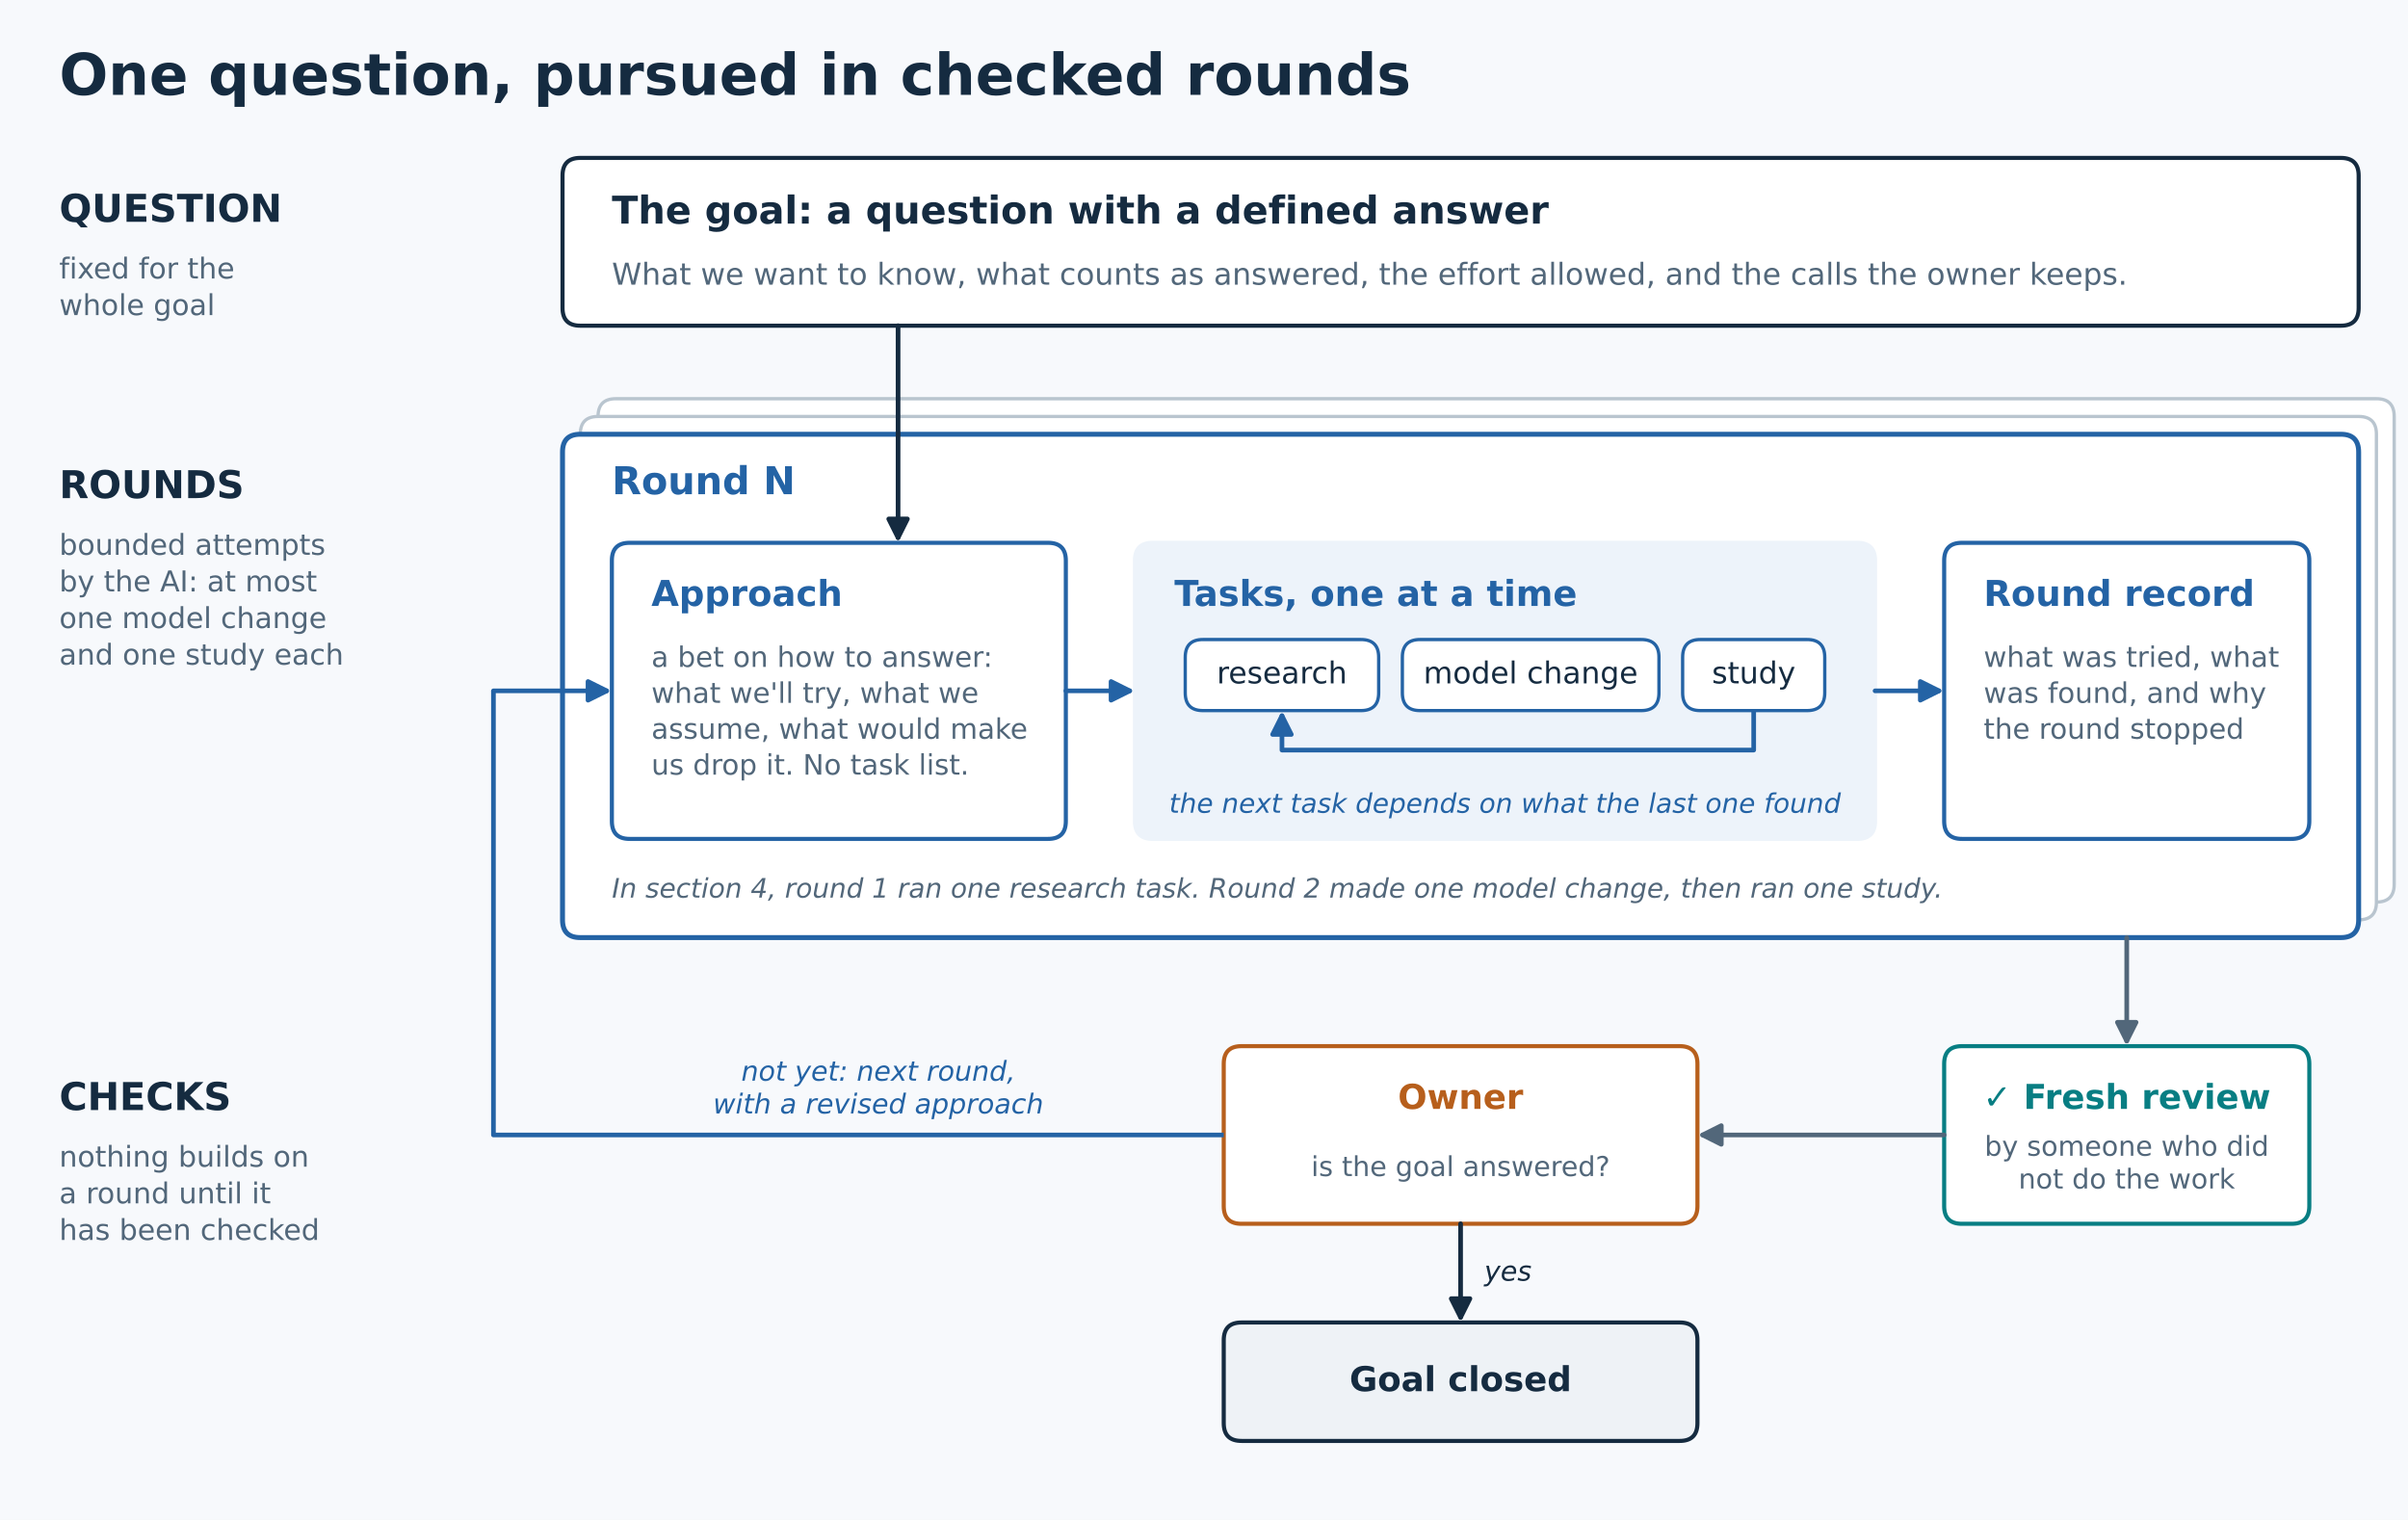
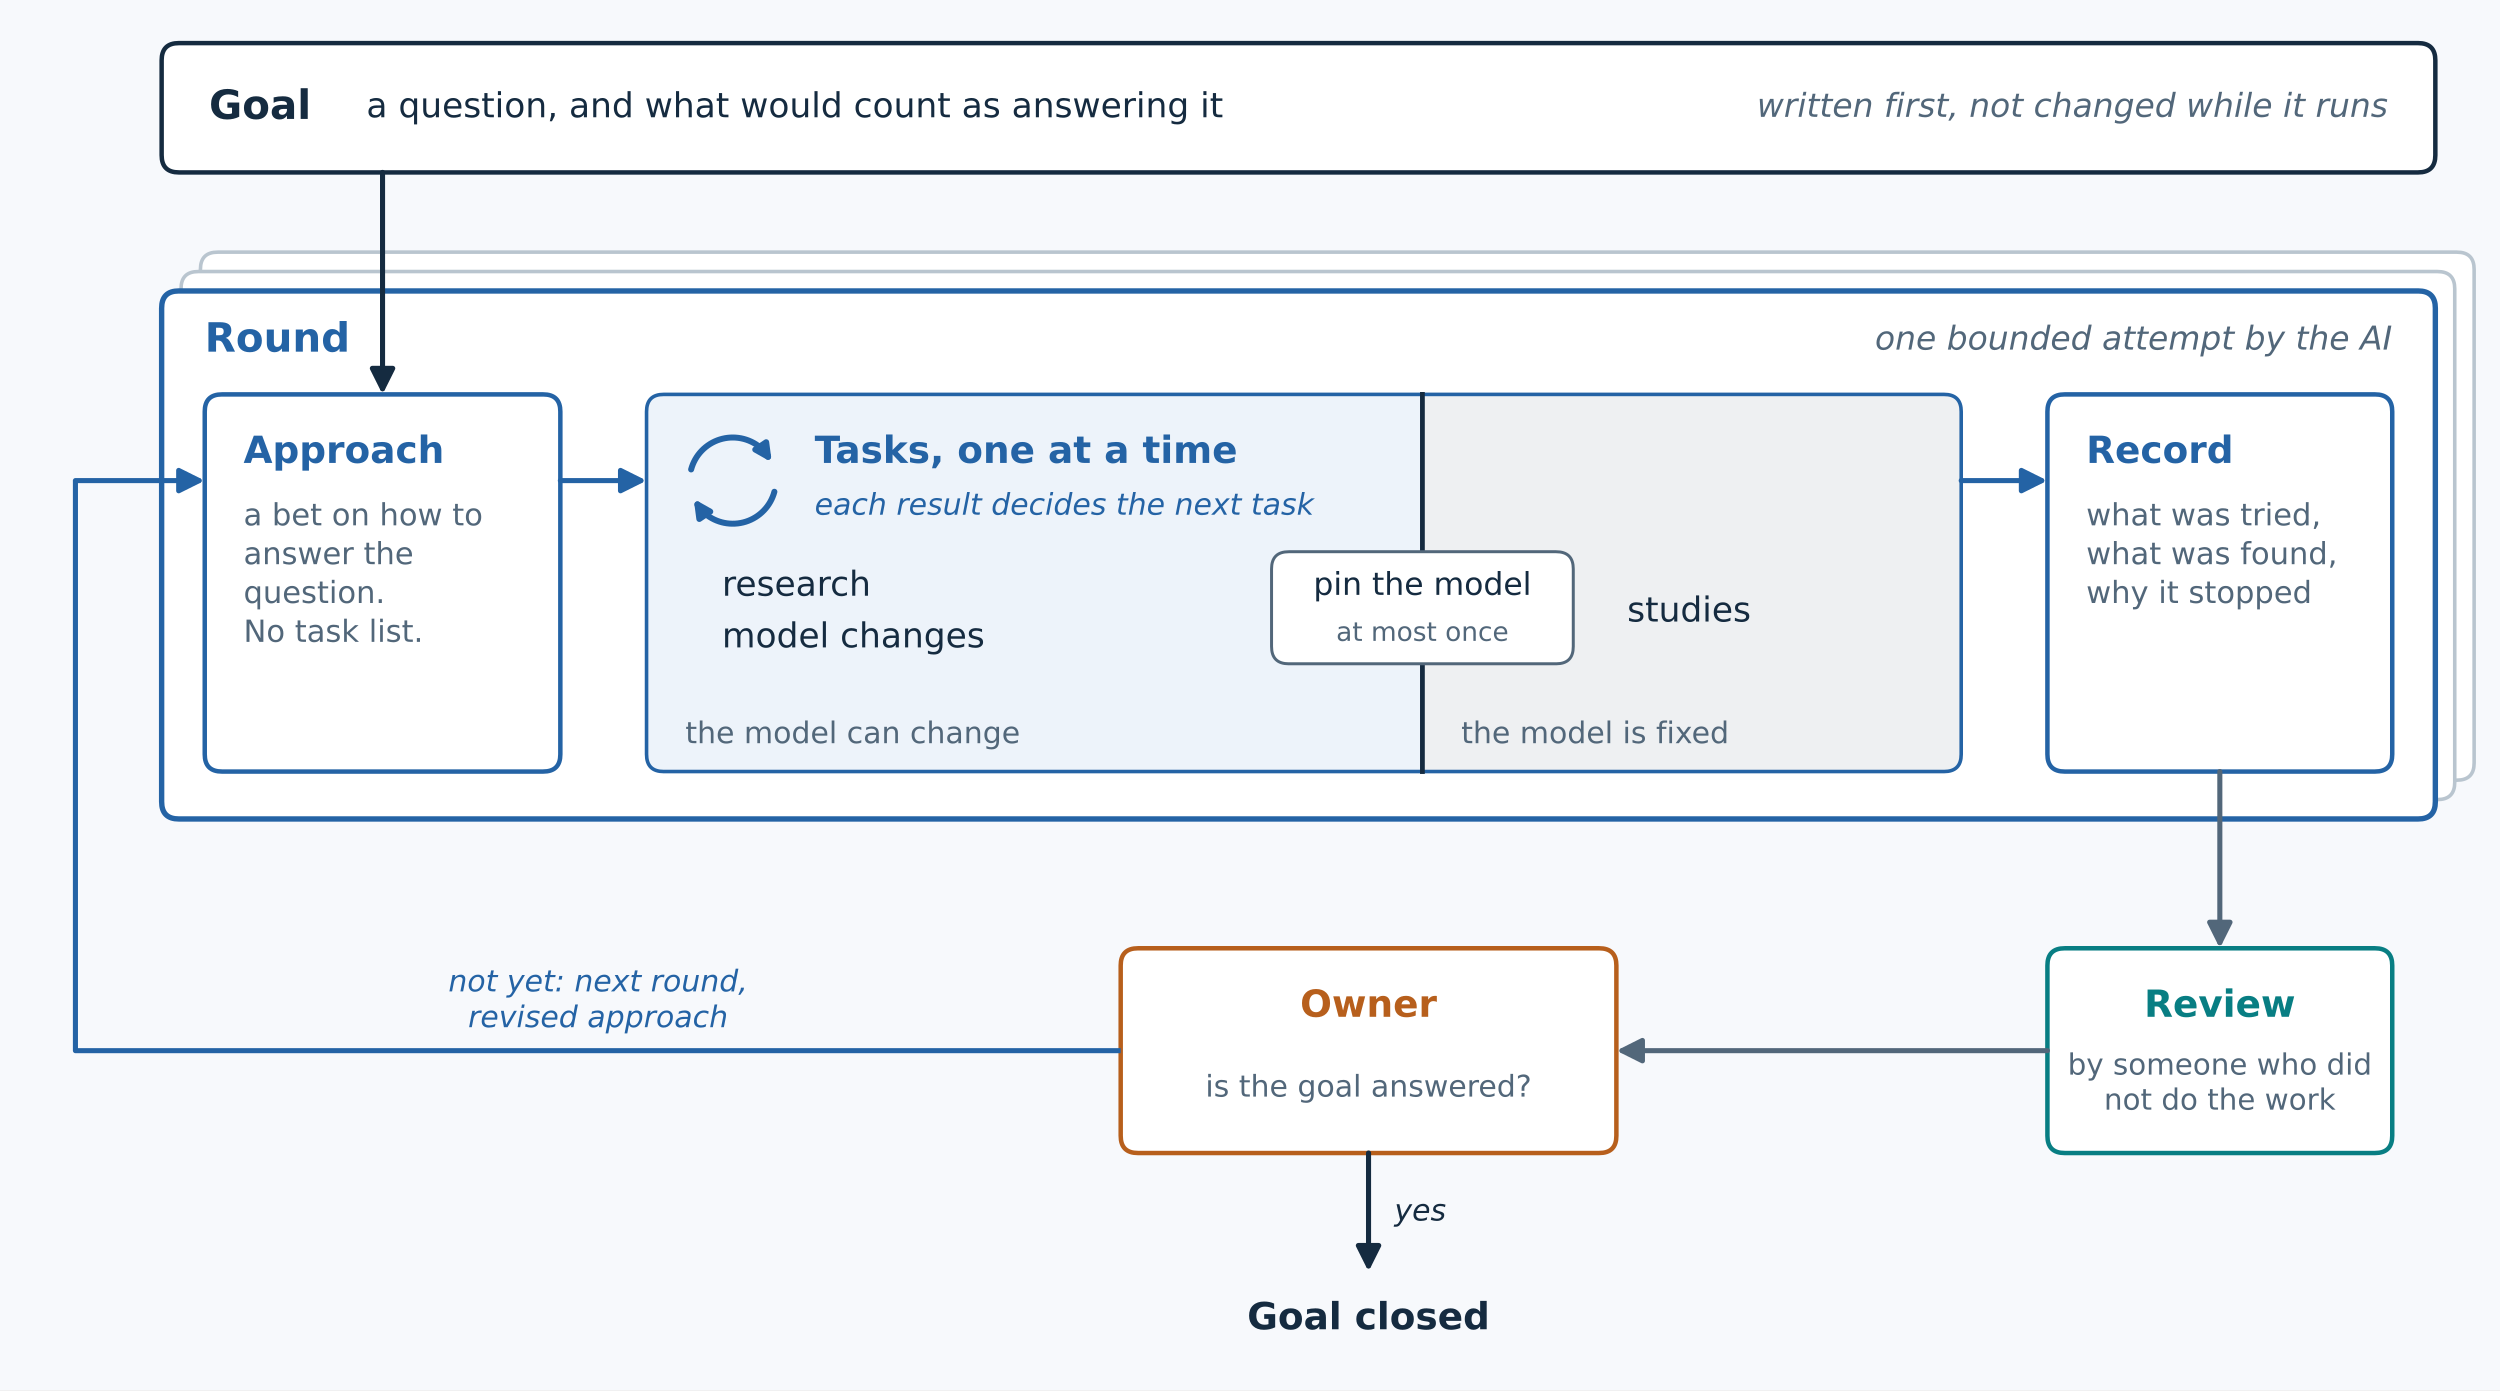
- <svg xmlns="http://www.w3.org/2000/svg" width="878.4pt" height="554.4pt" viewBox="0 0 878.4 554.4" version="1.1">
+ <svg xmlns="http://www.w3.org/2000/svg" width="835.2pt" height="464.4pt" viewBox="0 0 835.2 464.4" version="1.1">
  <defs>
    <style type="text/css">*{stroke-linejoin: round; stroke-linecap: butt}</style>
  </defs>
  <g id="figure_1">
    <g id="patch_1">
-       <path d="M 0 554.4  L 878.4 554.4  L 878.4 0  L 0 0  z " style="fill: #f7f9fc" />
+       <path d="M 0 464.4  L 835.2 464.4  L 835.2 0  L 0 0  z " style="fill: #f7f9fc" />
    </g>
    <g id="axes_1">
      <g id="patch_2">
-         <path d="M 211.68 118.8  L 853.92 118.8  Q 860.4 118.8 860.4 112.32  L 860.4 64.08  Q 860.4 57.6 853.92 57.6  L 211.68 57.6  Q 205.2 57.6 205.2 64.08  L 205.2 112.32  Q 205.2 118.8 211.68 118.8  z " clip-path="url(#pc3df9e8fa9)" style="fill: #ffffff; stroke: #152b40; stroke-width: 1.5; stroke-linejoin: miter" />
+         <path d="M 59.76 57.6  L 807.84 57.6  Q 813.6 57.6 813.6 51.84  L 813.6 20.16  Q 813.6 14.4 807.84 14.4  L 59.76 14.4  Q 54 14.4 54 20.16  L 54 51.84  Q 54 57.6 59.76 57.6  z " clip-path="url(#p8e7a2582a4)" style="fill: #ffffff; stroke: #152b40; stroke-width: 1.5; stroke-linejoin: miter" />
      </g>
      <g id="patch_3">
-         <path d="M 224.64 329.04  L 866.88 329.04  Q 873.36 329.04 873.36 322.56  L 873.36 151.92  Q 873.36 145.44 866.88 145.44  L 224.64 145.44  Q 218.16 145.44 218.16 151.92  L 218.16 322.56  Q 218.16 329.04 224.64 329.04  z " clip-path="url(#pc3df9e8fa9)" style="fill: #ffffff; stroke: #b9c5cf; stroke-width: 1.2; stroke-linejoin: miter" />
+         <path d="M 72.72 260.64  L 820.8 260.64  Q 826.56 260.64 826.56 254.88  L 826.56 90  Q 826.56 84.24 820.8 84.24  L 72.72 84.24  Q 66.96 84.24 66.96 90  L 66.96 254.88  Q 66.96 260.64 72.72 260.64  z " clip-path="url(#p8e7a2582a4)" style="fill: #ffffff; stroke: #b9c5cf; stroke-width: 1.2; stroke-linejoin: miter" />
      </g>
      <g id="patch_4">
-         <path d="M 218.16 335.52  L 860.4 335.52  Q 866.88 335.52 866.88 329.04  L 866.88 158.4  Q 866.88 151.92 860.4 151.92  L 218.16 151.92  Q 211.68 151.92 211.68 158.4  L 211.68 329.04  Q 211.68 335.52 218.16 335.52  z " clip-path="url(#pc3df9e8fa9)" style="fill: #ffffff; stroke: #b9c5cf; stroke-width: 1.2; stroke-linejoin: miter" />
+         <path d="M 66.24 267.12  L 814.32 267.12  Q 820.08 267.12 820.08 261.36  L 820.08 96.48  Q 820.08 90.72 814.32 90.72  L 66.24 90.72  Q 60.48 90.72 60.48 96.48  L 60.48 261.36  Q 60.48 267.12 66.24 267.12  z " clip-path="url(#p8e7a2582a4)" style="fill: #ffffff; stroke: #b9c5cf; stroke-width: 1.2; stroke-linejoin: miter" />
      </g>
      <g id="patch_5">
-         <path d="M 211.68 342  L 853.92 342  Q 860.4 342 860.4 335.52  L 860.4 164.88  Q 860.4 158.4 853.92 158.4  L 211.68 158.4  Q 205.2 158.4 205.2 164.88  L 205.2 335.52  Q 205.2 342 211.68 342  z " clip-path="url(#pc3df9e8fa9)" style="fill: #ffffff; stroke: #2463a5; stroke-width: 1.8; stroke-linejoin: miter" />
+         <path d="M 59.76 273.6  L 807.84 273.6  Q 813.6 273.6 813.6 267.84  L 813.6 102.96  Q 813.6 97.2 807.84 97.2  L 59.76 97.2  Q 54 97.2 54 102.96  L 54 267.84  Q 54 273.6 59.76 273.6  z " clip-path="url(#p8e7a2582a4)" style="fill: #ffffff; stroke: #2463a5; stroke-width: 1.8; stroke-linejoin: miter" />
      </g>
      <g id="patch_6">
-         <path d="M 327.6 118.8  Q 327.6 158.4 327.6 196.099  " clip-path="url(#pc3df9e8fa9)" style="fill: none; stroke: #152b40; stroke-width: 1.7; stroke-linecap: round" />
-         <path d="M 331 189.299  L 327.6 196.099  L 324.2 189.299  z " clip-path="url(#pc3df9e8fa9)" style="fill: #152b40; stroke: #152b40; stroke-width: 1.7; stroke-linecap: round" />
+         <path d="M 127.8 57.6  Q 127.8 94.68 127.8 129.859  " clip-path="url(#p8e7a2582a4)" style="fill: none; stroke: #152b40; stroke-width: 1.7; stroke-linecap: round" />
+         <path d="M 131.2 123.059  L 127.8 129.859  L 124.4 123.059  z " clip-path="url(#p8e7a2582a4)" style="fill: #152b40; stroke: #152b40; stroke-width: 1.7; stroke-linecap: round" />
      </g>
      <g id="patch_7">
-         <path d="M 229.68 306  L 382.32 306  Q 388.8 306 388.8 299.52  L 388.8 204.48  Q 388.8 198 382.32 198  L 229.68 198  Q 223.2 198 223.2 204.48  L 223.2 299.52  Q 223.2 306 229.68 306  z " clip-path="url(#pc3df9e8fa9)" style="fill: #ffffff; stroke: #2463a5; stroke-width: 1.5; stroke-linejoin: miter" />
+         <path d="M 74.16 257.76  L 181.44 257.76  Q 187.2 257.76 187.2 252  L 187.2 137.52  Q 187.2 131.76 181.44 131.76  L 74.16 131.76  Q 68.4 131.76 68.4 137.52  L 68.4 252  Q 68.4 257.76 74.16 257.76  z " clip-path="url(#p8e7a2582a4)" style="fill: #ffffff; stroke: #2463a5; stroke-width: 1.5; stroke-linejoin: miter" />
      </g>
      <g id="patch_8">
-         <path d="M 420.48 306  L 677.52 306  Q 684 306 684 299.52  L 684 204.48  Q 684 198 677.52 198  L 420.48 198  Q 414 198 414 204.48  L 414 299.52  Q 414 306 420.48 306  z " clip-path="url(#pc3df9e8fa9)" style="fill: #edf3fa; stroke: #edf3fa; stroke-width: 1.5; stroke-linejoin: miter" />
+         <path d="M 221.76 257.76  L 649.44 257.76  Q 655.2 257.76 655.2 252  L 655.2 137.52  Q 655.2 131.76 649.44 131.76  L 221.76 131.76  Q 216 131.76 216 137.52  L 216 252  Q 216 257.76 221.76 257.76  z " clip-path="url(#p8e7a2582a4)" style="fill: #edf3fa" />
      </g>
      <g id="patch_9">
-         <path d="M 438.84 259.2  L 496.44 259.2  Q 502.92 259.2 502.92 252.72  L 502.92 239.76  Q 502.92 233.28 496.44 233.28  L 438.84 233.28  Q 432.36 233.28 432.36 239.76  L 432.36 252.72  Q 432.36 259.2 438.84 259.2  z " clip-path="url(#pc3df9e8fa9)" style="fill: #ffffff; stroke: #2463a5; stroke-width: 1.2; stroke-linejoin: miter" />
+         <path d="M 480.96 257.76  L 649.44 257.76  Q 655.2 257.76 655.2 252  L 655.2 137.52  Q 655.2 131.76 649.44 131.76  L 480.96 131.76  Q 475.2 131.76 475.2 137.52  L 475.2 252  Q 475.2 257.76 480.96 257.76  z " clip-path="url(#p8e7a2582a4)" style="fill: #eef0f2" />
      </g>
      <g id="patch_10">
-         <path d="M 518.04 259.2  L 598.68 259.2  Q 605.16 259.2 605.16 252.72  L 605.16 239.76  Q 605.16 233.28 598.68 233.28  L 518.04 233.28  Q 511.56 233.28 511.56 239.76  L 511.56 252.72  Q 511.56 259.2 518.04 259.2  z " clip-path="url(#pc3df9e8fa9)" style="fill: #ffffff; stroke: #2463a5; stroke-width: 1.2; stroke-linejoin: miter" />
+         <path d="M 475.2 257.76  L 486 257.76  L 486 131.76  L 475.2 131.76  z " clip-path="url(#p8e7a2582a4)" style="fill: #eef0f2" />
      </g>
      <g id="patch_11">
-         <path d="M 620.28 259.2  L 659.16 259.2  Q 665.64 259.2 665.64 252.72  L 665.64 239.76  Q 665.64 233.28 659.16 233.28  L 620.28 233.28  Q 613.8 233.28 613.8 239.76  L 613.8 252.72  Q 613.8 259.2 620.28 259.2  z " clip-path="url(#pc3df9e8fa9)" style="fill: #ffffff; stroke: #2463a5; stroke-width: 1.2; stroke-linejoin: miter" />
+         <path d="M 221.76 257.76  L 649.44 257.76  Q 655.2 257.76 655.2 252  L 655.2 137.52  Q 655.2 131.76 649.44 131.76  L 221.76 131.76  Q 216 131.76 216 137.52  L 216 252  Q 216 257.76 221.76 257.76  L 221.76 257.76  z " clip-path="url(#p8e7a2582a4)" style="fill: none; stroke: #2463a5; stroke-width: 1.2; stroke-linejoin: miter" />
      </g>
      <g id="patch_12">
-         <path d="M 467.64 273.6  Q 467.64 266.4 467.64 261.101  " clip-path="url(#pc3df9e8fa9)" style="fill: none; stroke: #2463a5; stroke-width: 1.7; stroke-linecap: round" />
-         <path d="M 464.24 267.901  L 467.64 261.101  L 471.04 267.901  z " clip-path="url(#pc3df9e8fa9)" style="fill: #2463a5; stroke: #2463a5; stroke-width: 1.7; stroke-linecap: round" />
+         <path d="M 255.34 150.749  Q 256.596 152.611 256.601 152.62  " clip-path="url(#p8e7a2582a4)" style="fill: none; stroke: #2463a5; stroke-width: 2; stroke-linecap: round" />
+         <path d="M 255.967 147.742  L 256.601 152.62  L 252.318 150.2  z " clip-path="url(#p8e7a2582a4)" style="fill: #2463a5; stroke: #2463a5; stroke-width: 2; stroke-linecap: round" />
      </g>
      <g id="patch_13">
-         <path d="M 715.68 306  L 835.92 306  Q 842.4 306 842.4 299.52  L 842.4 204.48  Q 842.4 198 835.92 198  L 715.68 198  Q 709.2 198 709.2 204.48  L 709.2 299.52  Q 709.2 306 715.68 306  z " clip-path="url(#pc3df9e8fa9)" style="fill: #ffffff; stroke: #2463a5; stroke-width: 1.5; stroke-linejoin: miter" />
+         <path d="M 234.26 170.371  Q 233.004 168.509 232.999 168.5  " clip-path="url(#p8e7a2582a4)" style="fill: none; stroke: #2463a5; stroke-width: 2; stroke-linecap: round" />
+         <path d="M 233.633 173.378  L 232.999 168.5  L 237.282 170.92  z " clip-path="url(#p8e7a2582a4)" style="fill: #2463a5; stroke: #2463a5; stroke-width: 2; stroke-linecap: round" />
      </g>
      <g id="patch_14">
-         <path d="M 388.8 252  Q 401.4 252 412.099 252  " clip-path="url(#pc3df9e8fa9)" style="fill: none; stroke: #2463a5; stroke-width: 1.7; stroke-linecap: round" />
-         <path d="M 405.299 248.6  L 412.099 252  L 405.299 255.4  z " clip-path="url(#pc3df9e8fa9)" style="fill: #2463a5; stroke: #2463a5; stroke-width: 1.7; stroke-linecap: round" />
+         <path d="M 689.76 257.76  L 793.44 257.76  Q 799.2 257.76 799.2 252  L 799.2 137.52  Q 799.2 131.76 793.44 131.76  L 689.76 131.76  Q 684 131.76 684 137.52  L 684 252  Q 684 257.76 689.76 257.76  z " clip-path="url(#p8e7a2582a4)" style="fill: #ffffff; stroke: #2463a5; stroke-width: 1.5; stroke-linejoin: miter" />
      </g>
      <g id="patch_15">
-         <path d="M 684 252  Q 696.6 252 707.299 252  " clip-path="url(#pc3df9e8fa9)" style="fill: none; stroke: #2463a5; stroke-width: 1.7; stroke-linecap: round" />
-         <path d="M 700.499 248.6  L 707.299 252  L 700.499 255.4  z " clip-path="url(#pc3df9e8fa9)" style="fill: #2463a5; stroke: #2463a5; stroke-width: 1.7; stroke-linecap: round" />
+         <path d="M 187.2 160.56  Q 201.6 160.56 214.099 160.56  " clip-path="url(#p8e7a2582a4)" style="fill: none; stroke: #2463a5; stroke-width: 1.7; stroke-linecap: round" />
+         <path d="M 207.299 157.16  L 214.099 160.56  L 207.299 163.96  z " clip-path="url(#p8e7a2582a4)" style="fill: #2463a5; stroke: #2463a5; stroke-width: 1.7; stroke-linecap: round" />
      </g>
      <g id="patch_16">
-         <path d="M 715.68 446.4  L 835.92 446.4  Q 842.4 446.4 842.4 439.92  L 842.4 388.08  Q 842.4 381.6 835.92 381.6  L 715.68 381.6  Q 709.2 381.6 709.2 388.08  L 709.2 439.92  Q 709.2 446.4 715.68 446.4  z " clip-path="url(#pc3df9e8fa9)" style="fill: #ffffff; stroke: #087e83; stroke-width: 1.5; stroke-linejoin: miter" />
+         <path d="M 655.2 160.56  Q 669.6 160.56 682.099 160.56  " clip-path="url(#p8e7a2582a4)" style="fill: none; stroke: #2463a5; stroke-width: 1.7; stroke-linecap: round" />
+         <path d="M 675.299 157.16  L 682.099 160.56  L 675.299 163.96  z " clip-path="url(#p8e7a2582a4)" style="fill: #2463a5; stroke: #2463a5; stroke-width: 1.7; stroke-linecap: round" />
      </g>
      <g id="patch_17">
-         <path d="M 775.8 342  Q 775.8 361.8 775.8 379.699  " clip-path="url(#pc3df9e8fa9)" style="fill: none; stroke: #52677a; stroke-width: 1.7; stroke-linecap: round" />
-         <path d="M 779.2 372.899  L 775.8 379.699  L 772.4 372.899  z " clip-path="url(#pc3df9e8fa9)" style="fill: #52677a; stroke: #52677a; stroke-width: 1.7; stroke-linecap: round" />
+         <path d="M 689.76 385.2  L 793.44 385.2  Q 799.2 385.2 799.2 379.44  L 799.2 322.56  Q 799.2 316.8 793.44 316.8  L 689.76 316.8  Q 684 316.8 684 322.56  L 684 379.44  Q 684 385.2 689.76 385.2  z " clip-path="url(#p8e7a2582a4)" style="fill: #ffffff; stroke: #087e83; stroke-width: 1.5; stroke-linejoin: miter" />
      </g>
      <g id="patch_18">
-         <path d="M 452.88 446.4  L 612.72 446.4  Q 619.2 446.4 619.2 439.92  L 619.2 388.08  Q 619.2 381.6 612.72 381.6  L 452.88 381.6  Q 446.4 381.6 446.4 388.08  L 446.4 439.92  Q 446.4 446.4 452.88 446.4  z " clip-path="url(#pc3df9e8fa9)" style="fill: #ffffff; stroke: #b75f1c; stroke-width: 1.5; stroke-linejoin: miter" />
+         <path d="M 741.6 257.76  Q 741.6 287.28 741.6 314.899  " clip-path="url(#p8e7a2582a4)" style="fill: none; stroke: #52677a; stroke-width: 1.7; stroke-linecap: round" />
+         <path d="M 745 308.099  L 741.6 314.899  L 738.2 308.099  z " clip-path="url(#p8e7a2582a4)" style="fill: #52677a; stroke: #52677a; stroke-width: 1.7; stroke-linecap: round" />
      </g>
      <g id="patch_19">
-         <path d="M 709.2 414  Q 664.2 414 621.101 414  " clip-path="url(#pc3df9e8fa9)" style="fill: none; stroke: #52677a; stroke-width: 1.7; stroke-linecap: round" />
-         <path d="M 627.901 417.4  L 621.101 414  L 627.901 410.6  z " clip-path="url(#pc3df9e8fa9)" style="fill: #52677a; stroke: #52677a; stroke-width: 1.7; stroke-linecap: round" />
+         <path d="M 380.16 385.2  L 534.24 385.2  Q 540 385.2 540 379.44  L 540 322.56  Q 540 316.8 534.24 316.8  L 380.16 316.8  Q 374.4 316.8 374.4 322.56  L 374.4 379.44  Q 374.4 385.2 380.16 385.2  z " clip-path="url(#p8e7a2582a4)" style="fill: #ffffff; stroke: #b75f1c; stroke-width: 1.5; stroke-linejoin: miter" />
      </g>
      <g id="patch_20">
-         <path d="M 180 252  Q 201.6 252 221.299 252  " clip-path="url(#pc3df9e8fa9)" style="fill: none; stroke: #2463a5; stroke-width: 1.7; stroke-linecap: round" />
-         <path d="M 214.499 248.6  L 221.299 252  L 214.499 255.4  z " clip-path="url(#pc3df9e8fa9)" style="fill: #2463a5; stroke: #2463a5; stroke-width: 1.7; stroke-linecap: round" />
+         <path d="M 684 351  Q 612 351 541.901 351  " clip-path="url(#p8e7a2582a4)" style="fill: none; stroke: #52677a; stroke-width: 1.7; stroke-linecap: round" />
+         <path d="M 548.701 354.4  L 541.901 351  L 548.701 347.6  z " clip-path="url(#p8e7a2582a4)" style="fill: #52677a; stroke: #52677a; stroke-width: 1.7; stroke-linecap: round" />
      </g>
      <g id="patch_21">
-         <path d="M 452.88 525.6  L 612.72 525.6  Q 619.2 525.6 619.2 519.12  L 619.2 488.88  Q 619.2 482.4 612.72 482.4  L 452.88 482.4  Q 446.4 482.4 446.4 488.88  L 446.4 519.12  Q 446.4 525.6 452.88 525.6  z " clip-path="url(#pc3df9e8fa9)" style="fill: #eef2f6; stroke: #152b40; stroke-width: 1.5; stroke-linejoin: miter" />
+         <path d="M 25.2 160.56  Q 46.8 160.56 66.499 160.56  " clip-path="url(#p8e7a2582a4)" style="fill: none; stroke: #2463a5; stroke-width: 1.7; stroke-linecap: round" />
+         <path d="M 59.699 157.16  L 66.499 160.56  L 59.699 163.96  z " clip-path="url(#p8e7a2582a4)" style="fill: #2463a5; stroke: #2463a5; stroke-width: 1.7; stroke-linecap: round" />
      </g>
      <g id="patch_22">
-         <path d="M 532.8 446.4  Q 532.8 464.4 532.8 480.499  " clip-path="url(#pc3df9e8fa9)" style="fill: none; stroke: #152b40; stroke-width: 1.7; stroke-linecap: round" />
-         <path d="M 536.2 473.699  L 532.8 480.499  L 529.4 473.699  z " clip-path="url(#pc3df9e8fa9)" style="fill: #152b40; stroke: #152b40; stroke-width: 1.7; stroke-linecap: round" />
+         <path d="M 457.2 385.2  Q 457.2 405 457.2 422.899  " clip-path="url(#p8e7a2582a4)" style="fill: none; stroke: #152b40; stroke-width: 1.7; stroke-linecap: round" />
+         <path d="M 460.6 416.099  L 457.2 422.899  L 453.8 416.099  z " clip-path="url(#p8e7a2582a4)" style="fill: #152b40; stroke: #152b40; stroke-width: 1.7; stroke-linecap: round" />
      </g>
      <g id="line2d_1">
-         <path d="M 639.72 259.2  L 639.72 273.6  L 467.64 273.6  " clip-path="url(#pc3df9e8fa9)" style="fill: none; stroke: #2463a5; stroke-width: 1.7" />
+         <path d="M 230.891 156.833  L 231.151 155.969  L 231.466 155.124  L 231.832 154.3  L 232.249 153.5  L 232.716 152.728  L 233.23 151.987  L 233.79 151.279  L 234.392 150.608  L 235.036 149.976  L 235.718 149.385  L 236.435 148.839  L 237.186 148.338  L 237.966 147.885  L 238.773 147.482  L 239.603 147.13  L 240.454 146.831  L 241.323 146.586  L 242.204 146.396  L 243.096 146.261  L 243.995 146.183  L 244.897 146.16  L 245.798 146.195  L 246.696 146.285  L 247.586 146.432  L 248.465 146.634  L 249.329 146.891  L 250.176 147.201  L 251.002 147.564  L 251.804 147.978  L 252.578 148.441  L 253.321 148.952  L 254.031 149.508  L 254.705 150.108  L 255.34 150.749  L 255.934 151.428  L 256.484 152.143  " clip-path="url(#p8e7a2582a4)" style="fill: none; stroke: #2463a5; stroke-width: 2; stroke-linecap: round" />
      </g>
      <g id="line2d_2">
-         <path d="M 446.4 414  L 180 414  L 180 252  " clip-path="url(#pc3df9e8fa9)" style="fill: none; stroke: #2463a5; stroke-width: 1.7" />
+         <path d="M 258.709 164.287  L 258.449 165.151  L 258.134 165.996  L 257.768 166.82  L 257.351 167.62  L 256.884 168.392  L 256.37 169.133  L 255.81 169.841  L 255.208 170.512  L 254.564 171.144  L 253.882 171.735  L 253.165 172.281  L 252.414 172.782  L 251.634 173.235  L 250.827 173.638  L 249.997 173.99  L 249.146 174.289  L 248.277 174.534  L 247.396 174.724  L 246.504 174.859  L 245.605 174.937  L 244.703 174.96  L 243.802 174.925  L 242.904 174.835  L 242.014 174.688  L 241.135 174.486  L 240.271 174.229  L 239.424 173.919  L 238.598 173.556  L 237.796 173.142  L 237.022 172.679  L 236.279 172.168  L 235.569 171.612  L 234.895 171.012  L 234.26 170.371  L 233.666 169.692  L 233.116 168.977  " clip-path="url(#p8e7a2582a4)" style="fill: none; stroke: #2463a5; stroke-width: 2; stroke-linecap: round" />
+       </g>
+       <g id="line2d_3">
+         <path d="M 475.2 257.76  L 475.2 131.76  " clip-path="url(#p8e7a2582a4)" style="fill: none; stroke: #152b40; stroke-width: 1.6; stroke-linecap: square" />
+       </g>
+       <g id="line2d_4">
+         <path d="M 374.4 351  L 25.2 351  L 25.2 160.56  " clip-path="url(#p8e7a2582a4)" style="fill: none; stroke: #2463a5; stroke-width: 1.7" />
      </g>
      <g id="text_1">
-         <text style="font-weight: 700; font-size: 21px; font-family: 'DejaVu Sans'; text-anchor: start; fill: #152b40" x="21.6" y="34.595" transform="rotate(-0 21.6 34.59469)">One question, pursued in checked rounds</text>
+         <text style="font-weight: 700; font-size: 13.5px; font-family: 'DejaVu Sans'; text-anchor: start; fill: #152b40" x="69.84" y="39.725" transform="rotate(-0 69.84 39.72516)">Goal</text>
      </g>
      <g id="text_2">
-         <text style="font-weight: 700; font-size: 14px; font-family: 'DejaVu Sans'; text-anchor: start; fill: #152b40" x="21.6" y="80.903" transform="rotate(-0 21.6 80.90313)">QUESTION</text>
+         <text style="font-size: 11.5px; font-family: 'DejaVu Sans'; text-anchor: start; fill: #152b40" x="122.4" y="39.173" transform="rotate(-0 122.4 39.17328)">a question, and what would count as answering it</text>
      </g>
      <g id="text_3">
-         <text style="font-size: 10.5px; font-family: 'DejaVu Sans'; fill: #52677a" transform="translate(21.6 101.5784)">fixed for the</text>
-         <text style="font-size: 10.5px; font-family: 'DejaVu Sans'; fill: #52677a" transform="translate(21.6 114.9317)">whole goal</text>
+         <text style="font-style: italic; font-size: 11px; font-family: 'DejaVu Sans'; text-anchor: end; fill: #52677a" x="797.76" y="39.035" transform="rotate(-0 797.76 39.03531)">written first, not changed while it runs</text>
      </g>
      <g id="text_4">
-         <text style="font-weight: 700; font-size: 14px; font-family: 'DejaVu Sans'; text-anchor: start; fill: #152b40" x="21.6" y="181.703" transform="rotate(-0 21.6 181.7031)">ROUNDS</text>
+         <text style="font-weight: 700; font-size: 13.5px; font-family: 'DejaVu Sans'; text-anchor: start; fill: #2463a5" x="68.4" y="117.485" transform="rotate(-0 68.4 117.4852)">Round</text>
      </g>
      <g id="text_5">
-         <text style="font-size: 10.5px; font-family: 'DejaVu Sans'; fill: #52677a" transform="translate(21.6 202.3784)">bounded attempts</text>
-         <text style="font-size: 10.5px; font-family: 'DejaVu Sans'; fill: #52677a" transform="translate(21.6 215.7317)">by the AI: at most</text>
-         <text style="font-size: 10.5px; font-family: 'DejaVu Sans'; fill: #52677a" transform="translate(21.6 229.0851)">one model change</text>
-         <text style="font-size: 10.5px; font-family: 'DejaVu Sans'; fill: #52677a" transform="translate(21.6 242.4385)">and one study each</text>
+         <text style="font-style: italic; font-size: 11px; font-family: 'DejaVu Sans'; text-anchor: end; fill: #52677a" x="799.2" y="116.795" transform="rotate(-0 799.2 116.7953)">one bounded attempt by the AI</text>
      </g>
      <g id="text_6">
-         <text style="font-weight: 700; font-size: 14px; font-family: 'DejaVu Sans'; text-anchor: start; fill: #152b40" x="21.6" y="404.903" transform="rotate(-0 21.6 404.9031)">CHECKS</text>
+         <text style="font-weight: 700; font-size: 12.5px; font-family: 'DejaVu Sans'; text-anchor: start; fill: #2463a5" x="81.36" y="154.649" transform="rotate(-0 81.36 154.6492)">Approach</text>
      </g>
      <g id="text_7">
-         <text style="font-size: 10.5px; font-family: 'DejaVu Sans'; fill: #52677a" transform="translate(21.6 425.5784)">nothing builds on</text>
-         <text style="font-size: 10.5px; font-family: 'DejaVu Sans'; fill: #52677a" transform="translate(21.6 438.9317)">a round until it</text>
-         <text style="font-size: 10.5px; font-family: 'DejaVu Sans'; fill: #52677a" transform="translate(21.6 452.2851)">has been checked</text>
+         <text style="font-size: 10.2px; font-family: 'DejaVu Sans'; fill: #52677a" transform="translate(81.36 175.5104)">a bet on how to</text>
+         <text style="font-size: 10.2px; font-family: 'DejaVu Sans'; fill: #52677a" transform="translate(81.36 188.4823)">answer the</text>
+         <text style="font-size: 10.2px; font-family: 'DejaVu Sans'; fill: #52677a" transform="translate(81.36 201.4541)">question.</text>
+         <text style="font-size: 10.2px; font-family: 'DejaVu Sans'; fill: #52677a" transform="translate(81.36 214.426)">No task list.</text>
      </g>
      <g id="text_8">
-         <text style="font-weight: 700; font-size: 14px; font-family: 'DejaVu Sans'; text-anchor: start; fill: #152b40" x="223.2" y="81.568" transform="rotate(-0 223.2 81.56844)">The goal: a question with a defined answer</text>
+         <text style="font-weight: 700; font-size: 12.5px; font-family: 'DejaVu Sans'; text-anchor: start; fill: #2463a5" x="272.16" y="154.649" transform="rotate(-0 272.16 154.6492)">Tasks, one at a time</text>
      </g>
      <g id="text_9">
-         <text style="font-size: 11px; font-family: 'DejaVu Sans'; text-anchor: start; fill: #52677a" x="223.2" y="103.835" transform="rotate(-0 223.2 103.8353)">What we want to know, what counts as answered, the effort allowed, and the calls the owner keeps.</text>
+         <text style="font-style: italic; font-size: 10px; font-family: 'DejaVu Sans'; text-anchor: start; fill: #2463a5" x="272.16" y="171.959" transform="rotate(-0 272.16 171.9594)">each result decides the next task</text>
      </g>
      <g id="text_10">
-         <text style="font-weight: 700; font-size: 14px; font-family: 'DejaVu Sans'; text-anchor: start; fill: #2463a5" x="223.2" y="180.263" transform="rotate(-0 223.2 180.2631)">Round N</text>
+         <text style="font-size: 11.5px; font-family: 'DejaVu Sans'; fill: #152b40" transform="translate(241.2 199.03)">research</text>
+         <text style="font-size: 11.5px; font-family: 'DejaVu Sans'; fill: #152b40" transform="translate(241.2 216.2766)">model changes</text>
      </g>
      <g id="text_11">
-         <text style="font-weight: 700; font-size: 13px; font-family: 'DejaVu Sans'; text-anchor: start; fill: #2463a5" x="237.6" y="221.027" transform="rotate(-0 237.6 221.0272)">Approach</text>
+         <text style="font-size: 11.5px; font-family: 'DejaVu Sans'; text-anchor: start; fill: #152b40" x="543.6" y="207.653" transform="rotate(-0 543.6 207.6533)">studies</text>
+       </g>
+       <g id="patch_23">
+         <path d="M 430.56 221.76  L 519.84 221.76  Q 525.6 221.76 525.6 216  L 525.6 190.08  Q 525.6 184.32 519.84 184.32  L 430.56 184.32  Q 424.8 184.32 424.8 190.08  L 424.8 216  Q 424.8 221.76 430.56 221.76  z " clip-path="url(#p8e7a2582a4)" style="fill: #ffffff; stroke: #52677a; stroke-linejoin: miter" />
      </g>
      <g id="text_12">
-         <text style="font-size: 10.3px; font-family: 'DejaVu Sans'; fill: #52677a" transform="translate(237.6 243.2664)">a bet on how to answer:</text>
-         <text style="font-size: 10.3px; font-family: 'DejaVu Sans'; fill: #52677a" transform="translate(237.6 256.3654)">what we'll try, what we</text>
-         <text style="font-size: 10.3px; font-family: 'DejaVu Sans'; fill: #52677a" transform="translate(237.6 269.4644)">assume, what would make</text>
-         <text style="font-size: 10.3px; font-family: 'DejaVu Sans'; fill: #52677a" transform="translate(237.6 282.5635)">us drop it. No task list.</text>
+         <text style="font-size: 10px; font-family: 'DejaVu Sans'; text-anchor: start; fill: #52677a" x="228.96" y="248.279" transform="rotate(-0 228.96 248.2794)">the model can change</text>
      </g>
      <g id="text_13">
-         <text style="font-weight: 700; font-size: 13px; font-family: 'DejaVu Sans'; text-anchor: start; fill: #2463a5" x="428.4" y="221.027" transform="rotate(-0 428.4 221.0272)">Tasks, one at a time</text>
+         <text style="font-size: 10px; font-family: 'DejaVu Sans'; text-anchor: start; fill: #52677a" x="488.16" y="248.279" transform="rotate(-0 488.16 248.2794)">the model is fixed</text>
      </g>
      <g id="text_14">
-         <text style="font-size: 11px; font-family: 'DejaVu Sans'; text-anchor: middle; fill: #152b40" x="467.64" y="249.275" transform="rotate(-0 467.64 249.2753)">research</text>
+         <text style="font-weight: 700; font-size: 12.5px; font-family: 'DejaVu Sans'; text-anchor: start; fill: #2463a5" x="696.96" y="154.649" transform="rotate(-0 696.96 154.6492)">Record</text>
      </g>
      <g id="text_15">
-         <text style="font-size: 11px; font-family: 'DejaVu Sans'; text-anchor: middle; fill: #152b40" x="558.36" y="249.275" transform="rotate(-0 558.36 249.2753)">model change</text>
+         <text style="font-size: 10.2px; font-family: 'DejaVu Sans'; fill: #52677a" transform="translate(696.96 175.5104)">what was tried,</text>
+         <text style="font-size: 10.2px; font-family: 'DejaVu Sans'; fill: #52677a" transform="translate(696.96 188.4823)">what was found,</text>
+         <text style="font-size: 10.2px; font-family: 'DejaVu Sans'; fill: #52677a" transform="translate(696.96 201.4541)">why it stopped</text>
      </g>
      <g id="text_16">
-         <text style="font-size: 11px; font-family: 'DejaVu Sans'; text-anchor: middle; fill: #152b40" x="639.72" y="249.275" transform="rotate(-0 639.72 249.2753)">study</text>
+         <text style="font-weight: 700; font-size: 12.5px; font-family: 'DejaVu Sans'; text-anchor: middle; fill: #087e83" x="741.6" y="339.689" transform="rotate(-0 741.6 339.6892)">Review</text>
      </g>
      <g id="text_17">
-         <text style="font-style: italic; font-size: 9.8px; font-family: 'DejaVu Sans'; text-anchor: middle; fill: #2463a5" x="549" y="296.464" transform="rotate(-0 549 296.4642)">the next task depends on what the last one found</text>
+         <text style="font-size: 9.8px; font-family: 'DejaVu Sans'; fill: #52677a" transform="translate(690.7663 359.0049)">by someone who did</text>
+         <text style="font-size: 9.8px; font-family: 'DejaVu Sans'; fill: #52677a" transform="translate(702.8961 370.7234)">not do the work</text>
      </g>
      <g id="text_18">
-         <text style="font-weight: 700; font-size: 13px; font-family: 'DejaVu Sans'; text-anchor: start; fill: #2463a5" x="723.6" y="221.027" transform="rotate(-0 723.6 221.0272)">Round record</text>
+         <text style="font-weight: 700; font-size: 12.5px; font-family: 'DejaVu Sans'; text-anchor: middle; fill: #b75f1c" x="457.2" y="339.689" transform="rotate(-0 457.2 339.6892)">Owner</text>
      </g>
      <g id="text_19">
-         <text style="font-size: 10.3px; font-family: 'DejaVu Sans'; fill: #52677a" transform="translate(723.6 243.2664)">what was tried, what</text>
-         <text style="font-size: 10.3px; font-family: 'DejaVu Sans'; fill: #52677a" transform="translate(723.6 256.3654)">was found, and why</text>
-         <text style="font-size: 10.3px; font-family: 'DejaVu Sans'; fill: #52677a" transform="translate(723.6 269.4644)">the round stopped</text>
+         <text style="font-size: 10px; font-family: 'DejaVu Sans'; text-anchor: middle; fill: #52677a" x="457.2" y="366.359" transform="rotate(-0 457.2 366.3594)">is the goal answered?</text>
      </g>
      <g id="text_20">
-         <text style="font-style: italic; font-size: 9.8px; font-family: 'DejaVu Sans'; text-anchor: start; fill: #52677a" x="223.2" y="327.424" transform="rotate(-0 223.2 327.4242)">In section 4, round 1 ran one research task. Round 2 made one model change, then ran one study.</text>
+         <text style="font-style: italic; font-size: 10px; font-family: 'DejaVu Sans'; fill: #2463a5" transform="translate(149.7836 331.2027)">not yet: next round,</text>
+         <text style="font-style: italic; font-size: 10px; font-family: 'DejaVu Sans'; fill: #2463a5" transform="translate(156.3656 343.1603)">revised approach</text>
      </g>
      <g id="text_21">
-         <text style="font-weight: 700; font-size: 12.5px; font-family: 'DejaVu Sans'; text-anchor: middle; fill: #087e83" x="775.8" y="404.489" transform="rotate(-0 775.8 404.4892)">✓ Fresh review</text>
+         <text style="font-style: italic; font-size: 10px; font-family: 'DejaVu Sans'; text-anchor: start; fill: #152b40" x="465.84" y="407.759" transform="rotate(-0 465.84 407.7594)">yes</text>
      </g>
      <g id="text_22">
-         <text style="font-size: 10px; font-family: 'DejaVu Sans'; fill: #52677a" transform="translate(723.9289 421.5805)">by someone who did</text>
-         <text style="font-size: 10px; font-family: 'DejaVu Sans'; fill: #52677a" transform="translate(736.3062 433.5382)">not do the work</text>
+         <text style="font-weight: 700; font-size: 12.5px; font-family: 'DejaVu Sans'; text-anchor: middle; fill: #152b40" x="457.2" y="444.089" transform="rotate(-0 457.2 444.0892)">Goal closed</text>
      </g>
      <g id="text_23">
-         <text style="font-weight: 700; font-size: 12.5px; font-family: 'DejaVu Sans'; text-anchor: middle; fill: #b75f1c" x="532.8" y="404.489" transform="rotate(-0 532.8 404.4892)">Owner</text>
+         <text style="font-size: 10.5px; font-family: 'DejaVu Sans'; text-anchor: middle; fill: #152b40" x="475.2" y="198.737" transform="rotate(-0 475.2 198.7373)">pin the model</text>
      </g>
      <g id="text_24">
-         <text style="font-size: 10px; font-family: 'DejaVu Sans'; text-anchor: middle; fill: #52677a" x="532.8" y="428.999" transform="rotate(-0 532.8 428.9994)">is the goal answered?</text>
-       </g>
-       <g id="text_25">
-         <text style="font-style: italic; font-size: 10px; font-family: 'DejaVu Sans'; fill: #2463a5" transform="translate(270.3836 394.2027)">not yet: next round,</text>
-         <text style="font-style: italic; font-size: 10px; font-family: 'DejaVu Sans'; fill: #2463a5" transform="translate(260.1164 406.1603)">with a revised approach</text>
-       </g>
-       <g id="text_26">
-         <text style="font-weight: 700; font-size: 12.5px; font-family: 'DejaVu Sans'; text-anchor: middle; fill: #152b40" x="532.8" y="507.449" transform="rotate(-0 532.8 507.4492)">Goal closed</text>
-       </g>
-       <g id="text_27">
-         <text style="font-style: italic; font-size: 10px; font-family: 'DejaVu Sans'; text-anchor: start; fill: #152b40" x="541.44" y="467.159" transform="rotate(-0 541.44 467.1594)">yes</text>
+         <text style="font-size: 8.8px; font-family: 'DejaVu Sans'; text-anchor: middle; fill: #52677a" x="475.2" y="214.108" transform="rotate(-0 475.2 214.1082)">at most once</text>
      </g>
    </g>
  </g>
  <defs>
-     <clipPath id="pc3df9e8fa9">
-       <rect x="0" y="0" width="878.4" height="554.4" />
+     <clipPath id="p8e7a2582a4">
+       <rect x="0" y="0" width="835.2" height="464.4" />
    </clipPath>
  </defs>
</svg>
